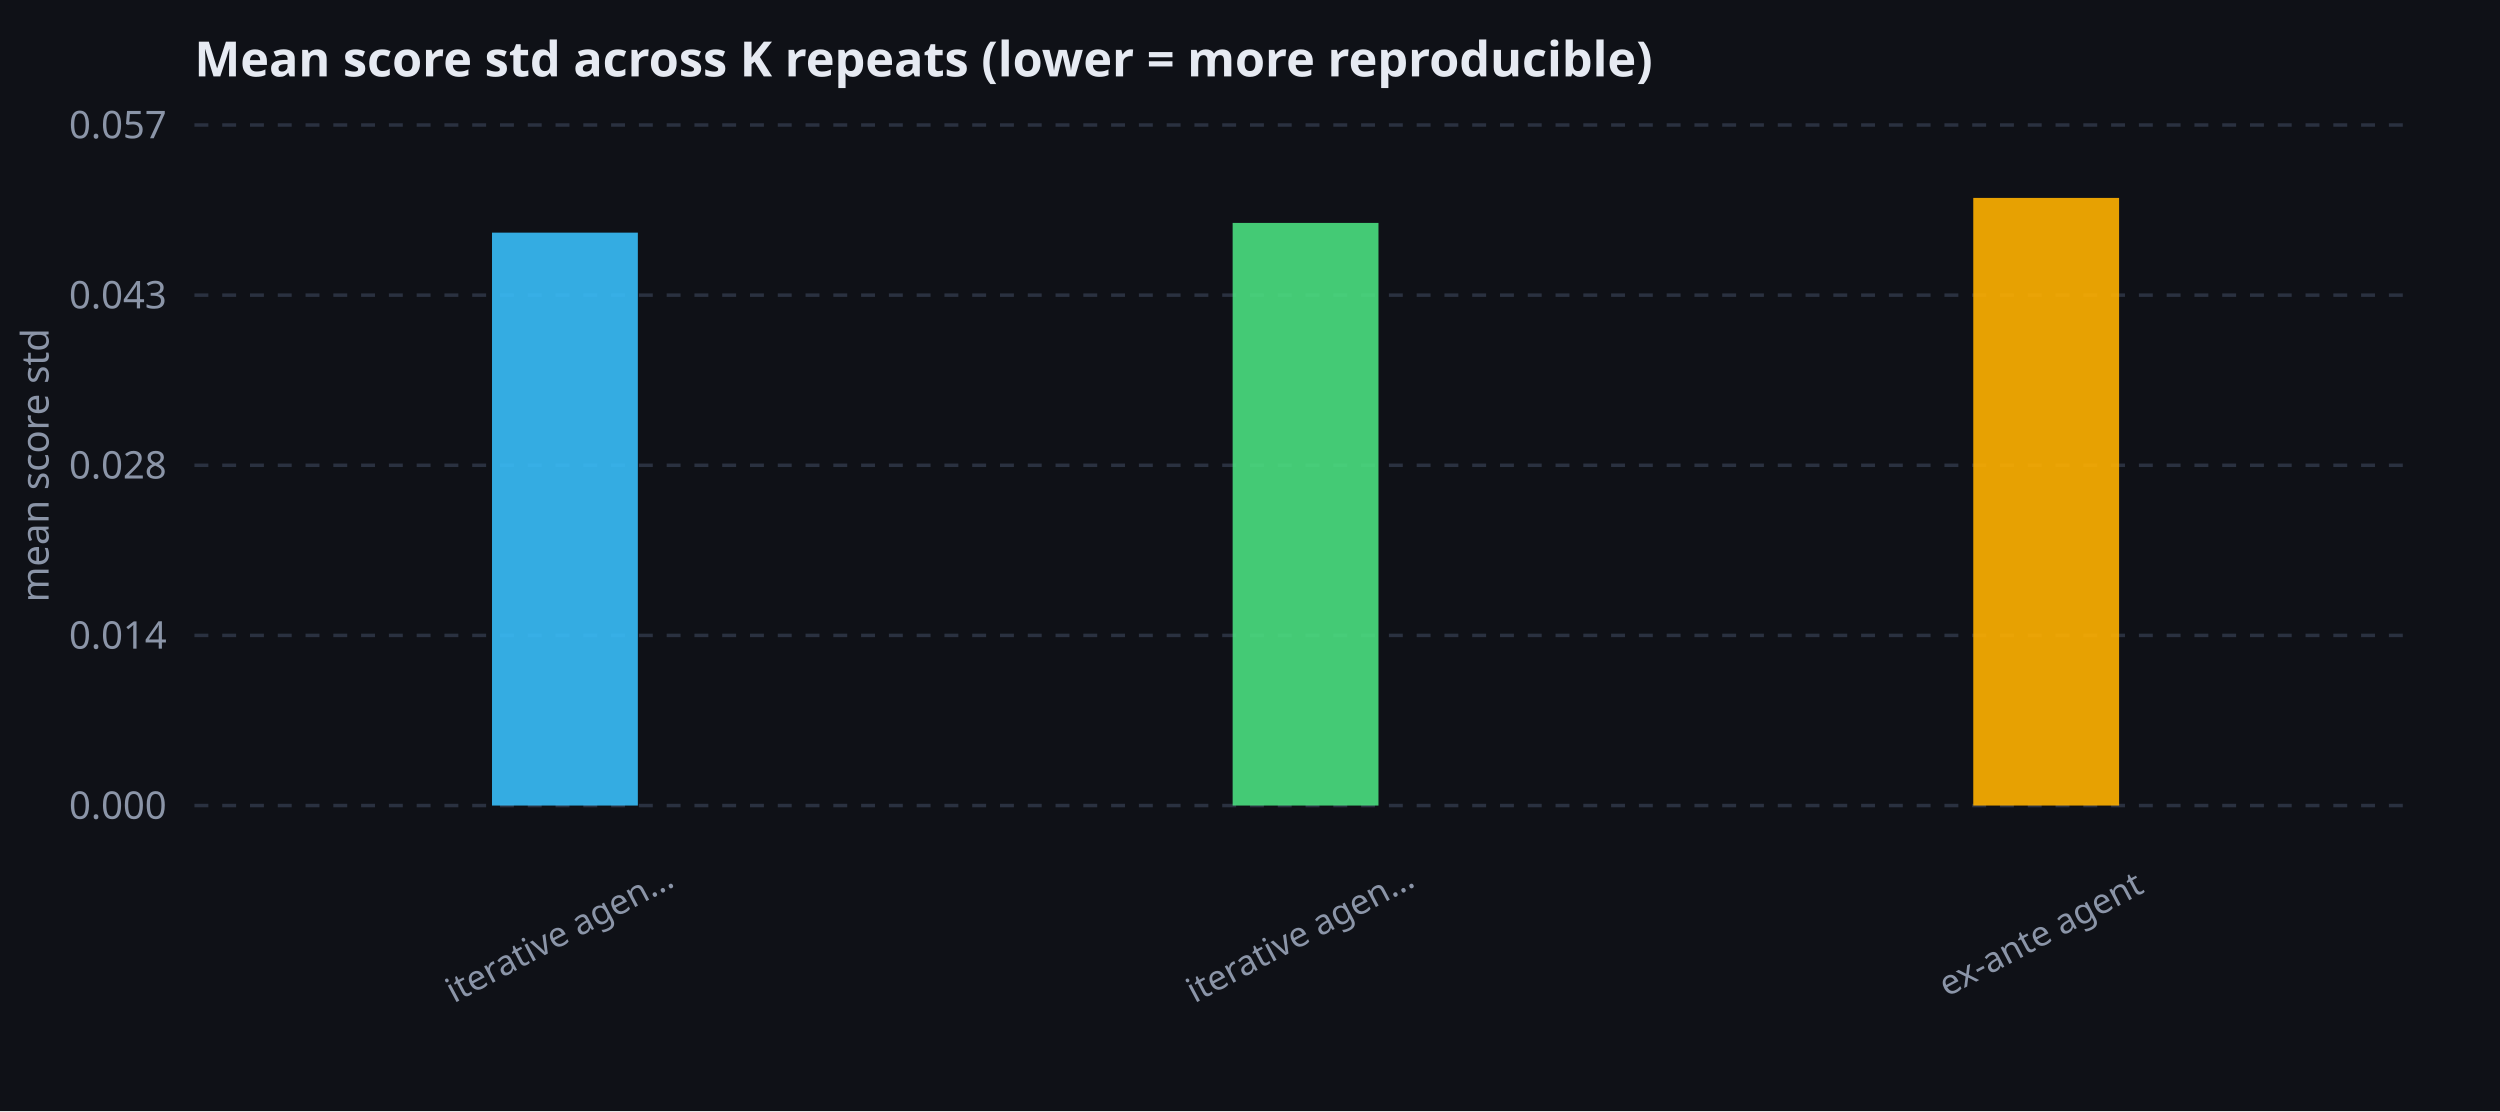
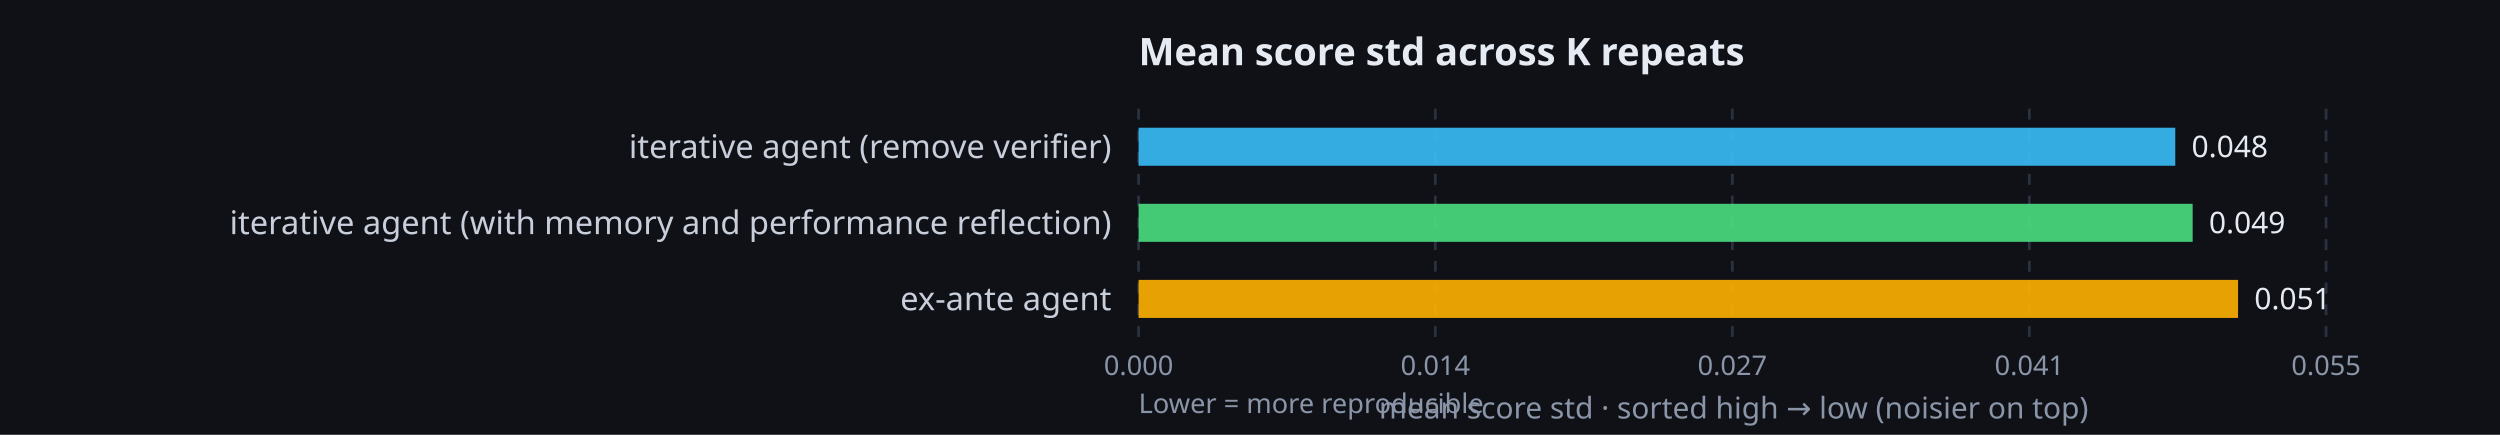
- <svg xmlns="http://www.w3.org/2000/svg" viewBox="0 0 720 320" role="img" aria-label="Mean score std across K repeats (lower = more reproducible)">
-   <rect width="720" height="320" fill="#0f1117" />
-   <text x="56" y="22" fill="#e6eaf2" font-size="14" font-family="ui-sans-serif,system-ui,sans-serif" font-weight="600">Mean score std across K repeats (lower = more reproducible)</text>
-   <line x1="56" y1="232.0" x2="696" y2="232.0" stroke="#2a3140" stroke-dasharray="4 4" />
-   <text x="48" y="232.0" fill="#8b95a8" font-size="11" text-anchor="end" dominant-baseline="middle" font-family="ui-sans-serif,system-ui,sans-serif">0.000</text>
-   <line x1="56" y1="183.0" x2="696" y2="183.0" stroke="#2a3140" stroke-dasharray="4 4" />
-   <text x="48" y="183.0" fill="#8b95a8" font-size="11" text-anchor="end" dominant-baseline="middle" font-family="ui-sans-serif,system-ui,sans-serif">0.014</text>
-   <line x1="56" y1="134.0" x2="696" y2="134.0" stroke="#2a3140" stroke-dasharray="4 4" />
-   <text x="48" y="134.0" fill="#8b95a8" font-size="11" text-anchor="end" dominant-baseline="middle" font-family="ui-sans-serif,system-ui,sans-serif">0.028</text>
-   <line x1="56" y1="85.0" x2="696" y2="85.0" stroke="#2a3140" stroke-dasharray="4 4" />
-   <text x="48" y="85.0" fill="#8b95a8" font-size="11" text-anchor="end" dominant-baseline="middle" font-family="ui-sans-serif,system-ui,sans-serif">0.043</text>
-   <line x1="56" y1="36.0" x2="696" y2="36.0" stroke="#2a3140" stroke-dasharray="4 4" />
-   <text x="48" y="36.0" fill="#8b95a8" font-size="11" text-anchor="end" dominant-baseline="middle" font-family="ui-sans-serif,system-ui,sans-serif">0.057</text>
-   <rect x="141.7" y="67.0" width="42.0" height="165.0" fill="#38bdf8" opacity="0.9" />
-   <text x="162.7" y="272" fill="#8b95a8" font-size="10" text-anchor="middle" font-family="ui-sans-serif,system-ui,sans-serif" transform="rotate(-28 162.7,272)">iterative agen…</text>
-   <rect x="355.0" y="64.2" width="42.0" height="167.8" fill="#4ade80" opacity="0.9" />
-   <text x="376.0" y="272" fill="#8b95a8" font-size="10" text-anchor="middle" font-family="ui-sans-serif,system-ui,sans-serif" transform="rotate(-28 376.0,272)">iterative agen…</text>
-   <rect x="568.3" y="57.0" width="42.0" height="175.0" fill="#ffb000" opacity="0.9" />
-   <text x="589.3" y="272" fill="#8b95a8" font-size="10" text-anchor="middle" font-family="ui-sans-serif,system-ui,sans-serif" transform="rotate(-28 589.3,272)">ex-ante agent</text>
-   <text x="14" y="134.0" fill="#8b95a8" font-size="11" text-anchor="middle" transform="rotate(-90 14,134.0)" font-family="ui-sans-serif,system-ui,sans-serif">mean score std</text>
+ <svg xmlns="http://www.w3.org/2000/svg" viewBox="0 0 920 160" role="img" aria-label="Mean score std across K repeats">
+   <rect width="920" height="160" fill="#0f1117" />
+   <text x="419" y="24" fill="#e6eaf2" font-size="14" font-family="ui-sans-serif,system-ui,sans-serif" font-weight="600">Mean score std across K repeats</text>
+   <line x1="419.0" y1="40" x2="419.0" y2="124" stroke="#2a3140" stroke-dasharray="4 4" />
+   <text x="419.0" y="138" fill="#8b95a8" font-size="10" text-anchor="middle" font-family="ui-sans-serif,system-ui,sans-serif">0.000</text>
+   <line x1="528.2" y1="40" x2="528.2" y2="124" stroke="#2a3140" stroke-dasharray="4 4" />
+   <text x="528.2" y="138" fill="#8b95a8" font-size="10" text-anchor="middle" font-family="ui-sans-serif,system-ui,sans-serif">0.014</text>
+   <line x1="637.5" y1="40" x2="637.5" y2="124" stroke="#2a3140" stroke-dasharray="4 4" />
+   <text x="637.5" y="138" fill="#8b95a8" font-size="10" text-anchor="middle" font-family="ui-sans-serif,system-ui,sans-serif">0.027</text>
+   <line x1="746.8" y1="40" x2="746.8" y2="124" stroke="#2a3140" stroke-dasharray="4 4" />
+   <text x="746.8" y="138" fill="#8b95a8" font-size="10" text-anchor="middle" font-family="ui-sans-serif,system-ui,sans-serif">0.041</text>
+   <line x1="856.0" y1="40" x2="856.0" y2="124" stroke="#2a3140" stroke-dasharray="4 4" />
+   <text x="856.0" y="138" fill="#8b95a8" font-size="10" text-anchor="middle" font-family="ui-sans-serif,system-ui,sans-serif">0.055</text>
+   <rect x="419.0" y="47.0" width="381.5" height="14" fill="#38bdf8" opacity="0.9" />
+   <text x="409" y="54.0" fill="#c8ceda" font-size="12" text-anchor="end" dominant-baseline="middle" font-family="ui-sans-serif,system-ui,sans-serif">iterative agent (remove verifier)</text>
+   <text x="806.5" y="54.0" fill="#e6eaf2" font-size="11" dominant-baseline="middle" font-family="ui-sans-serif,system-ui,sans-serif">0.048</text>
+   <rect x="419.0" y="75.0" width="387.9" height="14" fill="#4ade80" opacity="0.9" />
+   <text x="409" y="82.0" fill="#c8ceda" font-size="12" text-anchor="end" dominant-baseline="middle" font-family="ui-sans-serif,system-ui,sans-serif">iterative agent (with memory and performance reflection)</text>
+   <text x="812.9" y="82.0" fill="#e6eaf2" font-size="11" dominant-baseline="middle" font-family="ui-sans-serif,system-ui,sans-serif">0.049</text>
+   <rect x="419.0" y="103.0" width="404.6" height="14" fill="#ffb000" opacity="0.9" />
+   <text x="409" y="110.0" fill="#c8ceda" font-size="12" text-anchor="end" dominant-baseline="middle" font-family="ui-sans-serif,system-ui,sans-serif">ex-ante agent</text>
+   <text x="829.6" y="110.0" fill="#e6eaf2" font-size="11" dominant-baseline="middle" font-family="ui-sans-serif,system-ui,sans-serif">0.051</text>
+   <text x="638" y="154" fill="#8b95a8" font-size="11" text-anchor="middle" font-family="ui-sans-serif,system-ui,sans-serif">mean score std · sorted high → low (noisier on top)</text>
+   <text x="419" y="152" fill="#8b95a8" font-size="10" font-family="ui-sans-serif,system-ui,sans-serif">Lower = more reproducible</text>
</svg>
